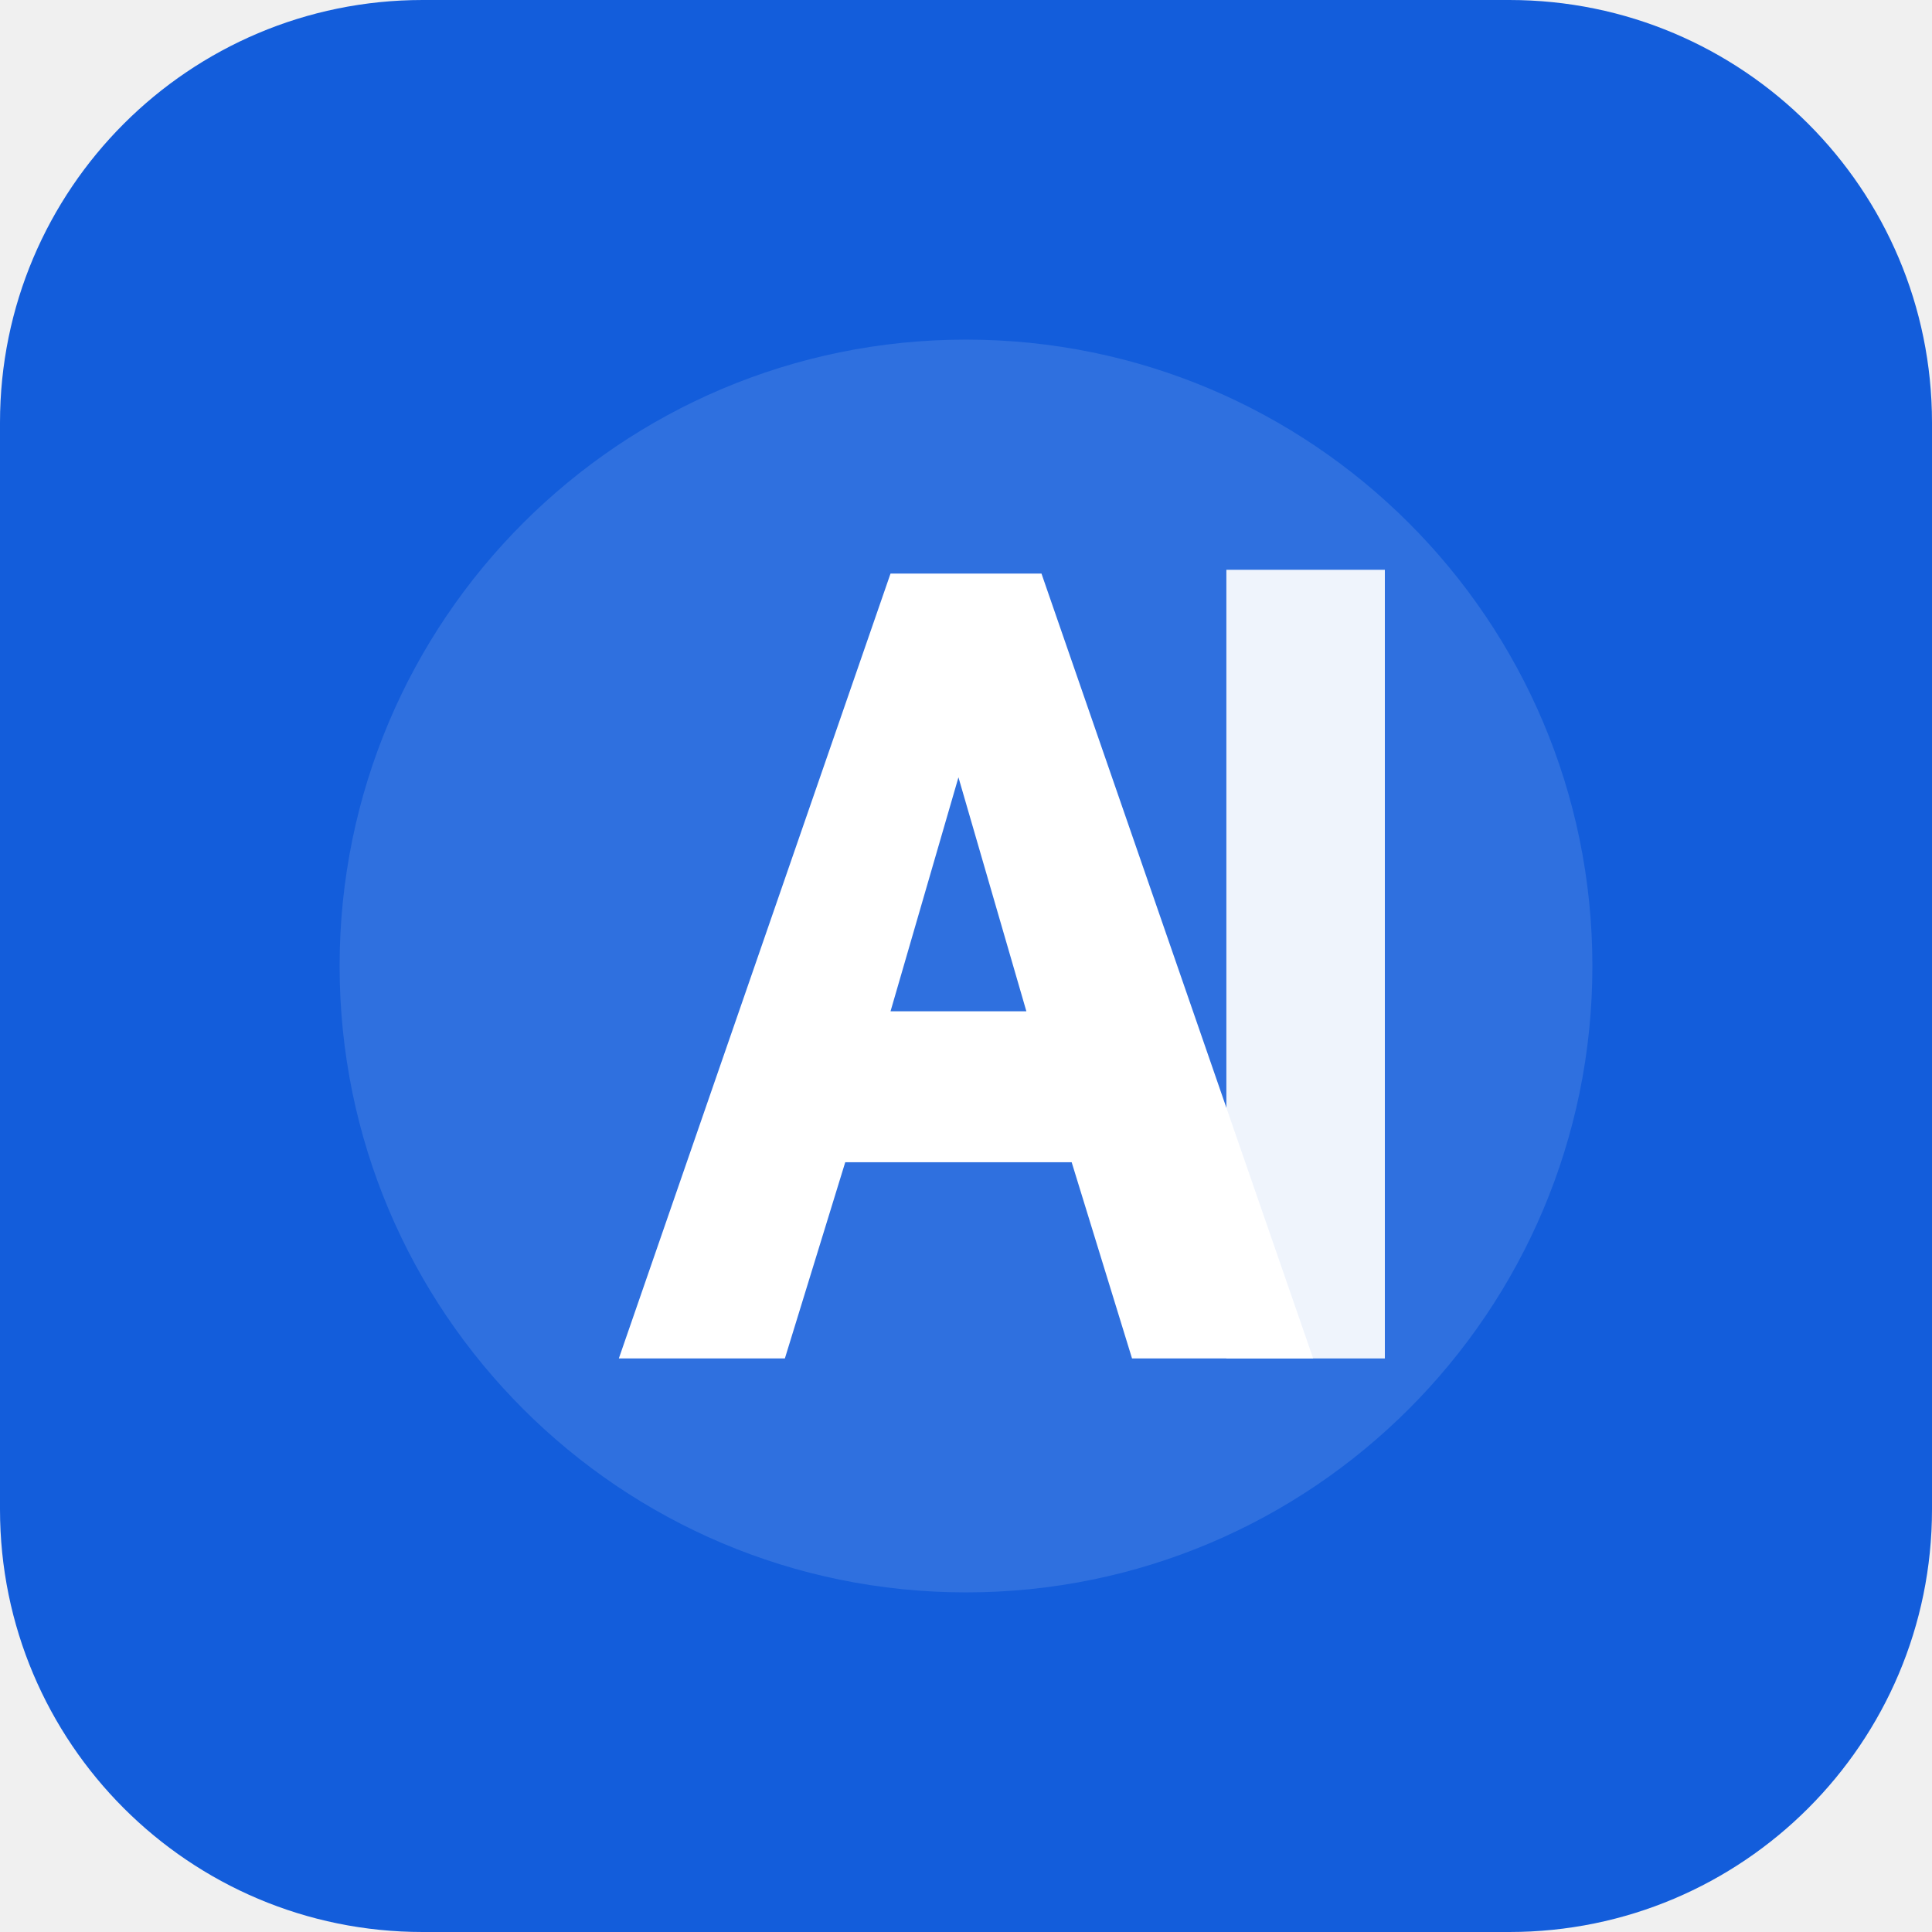
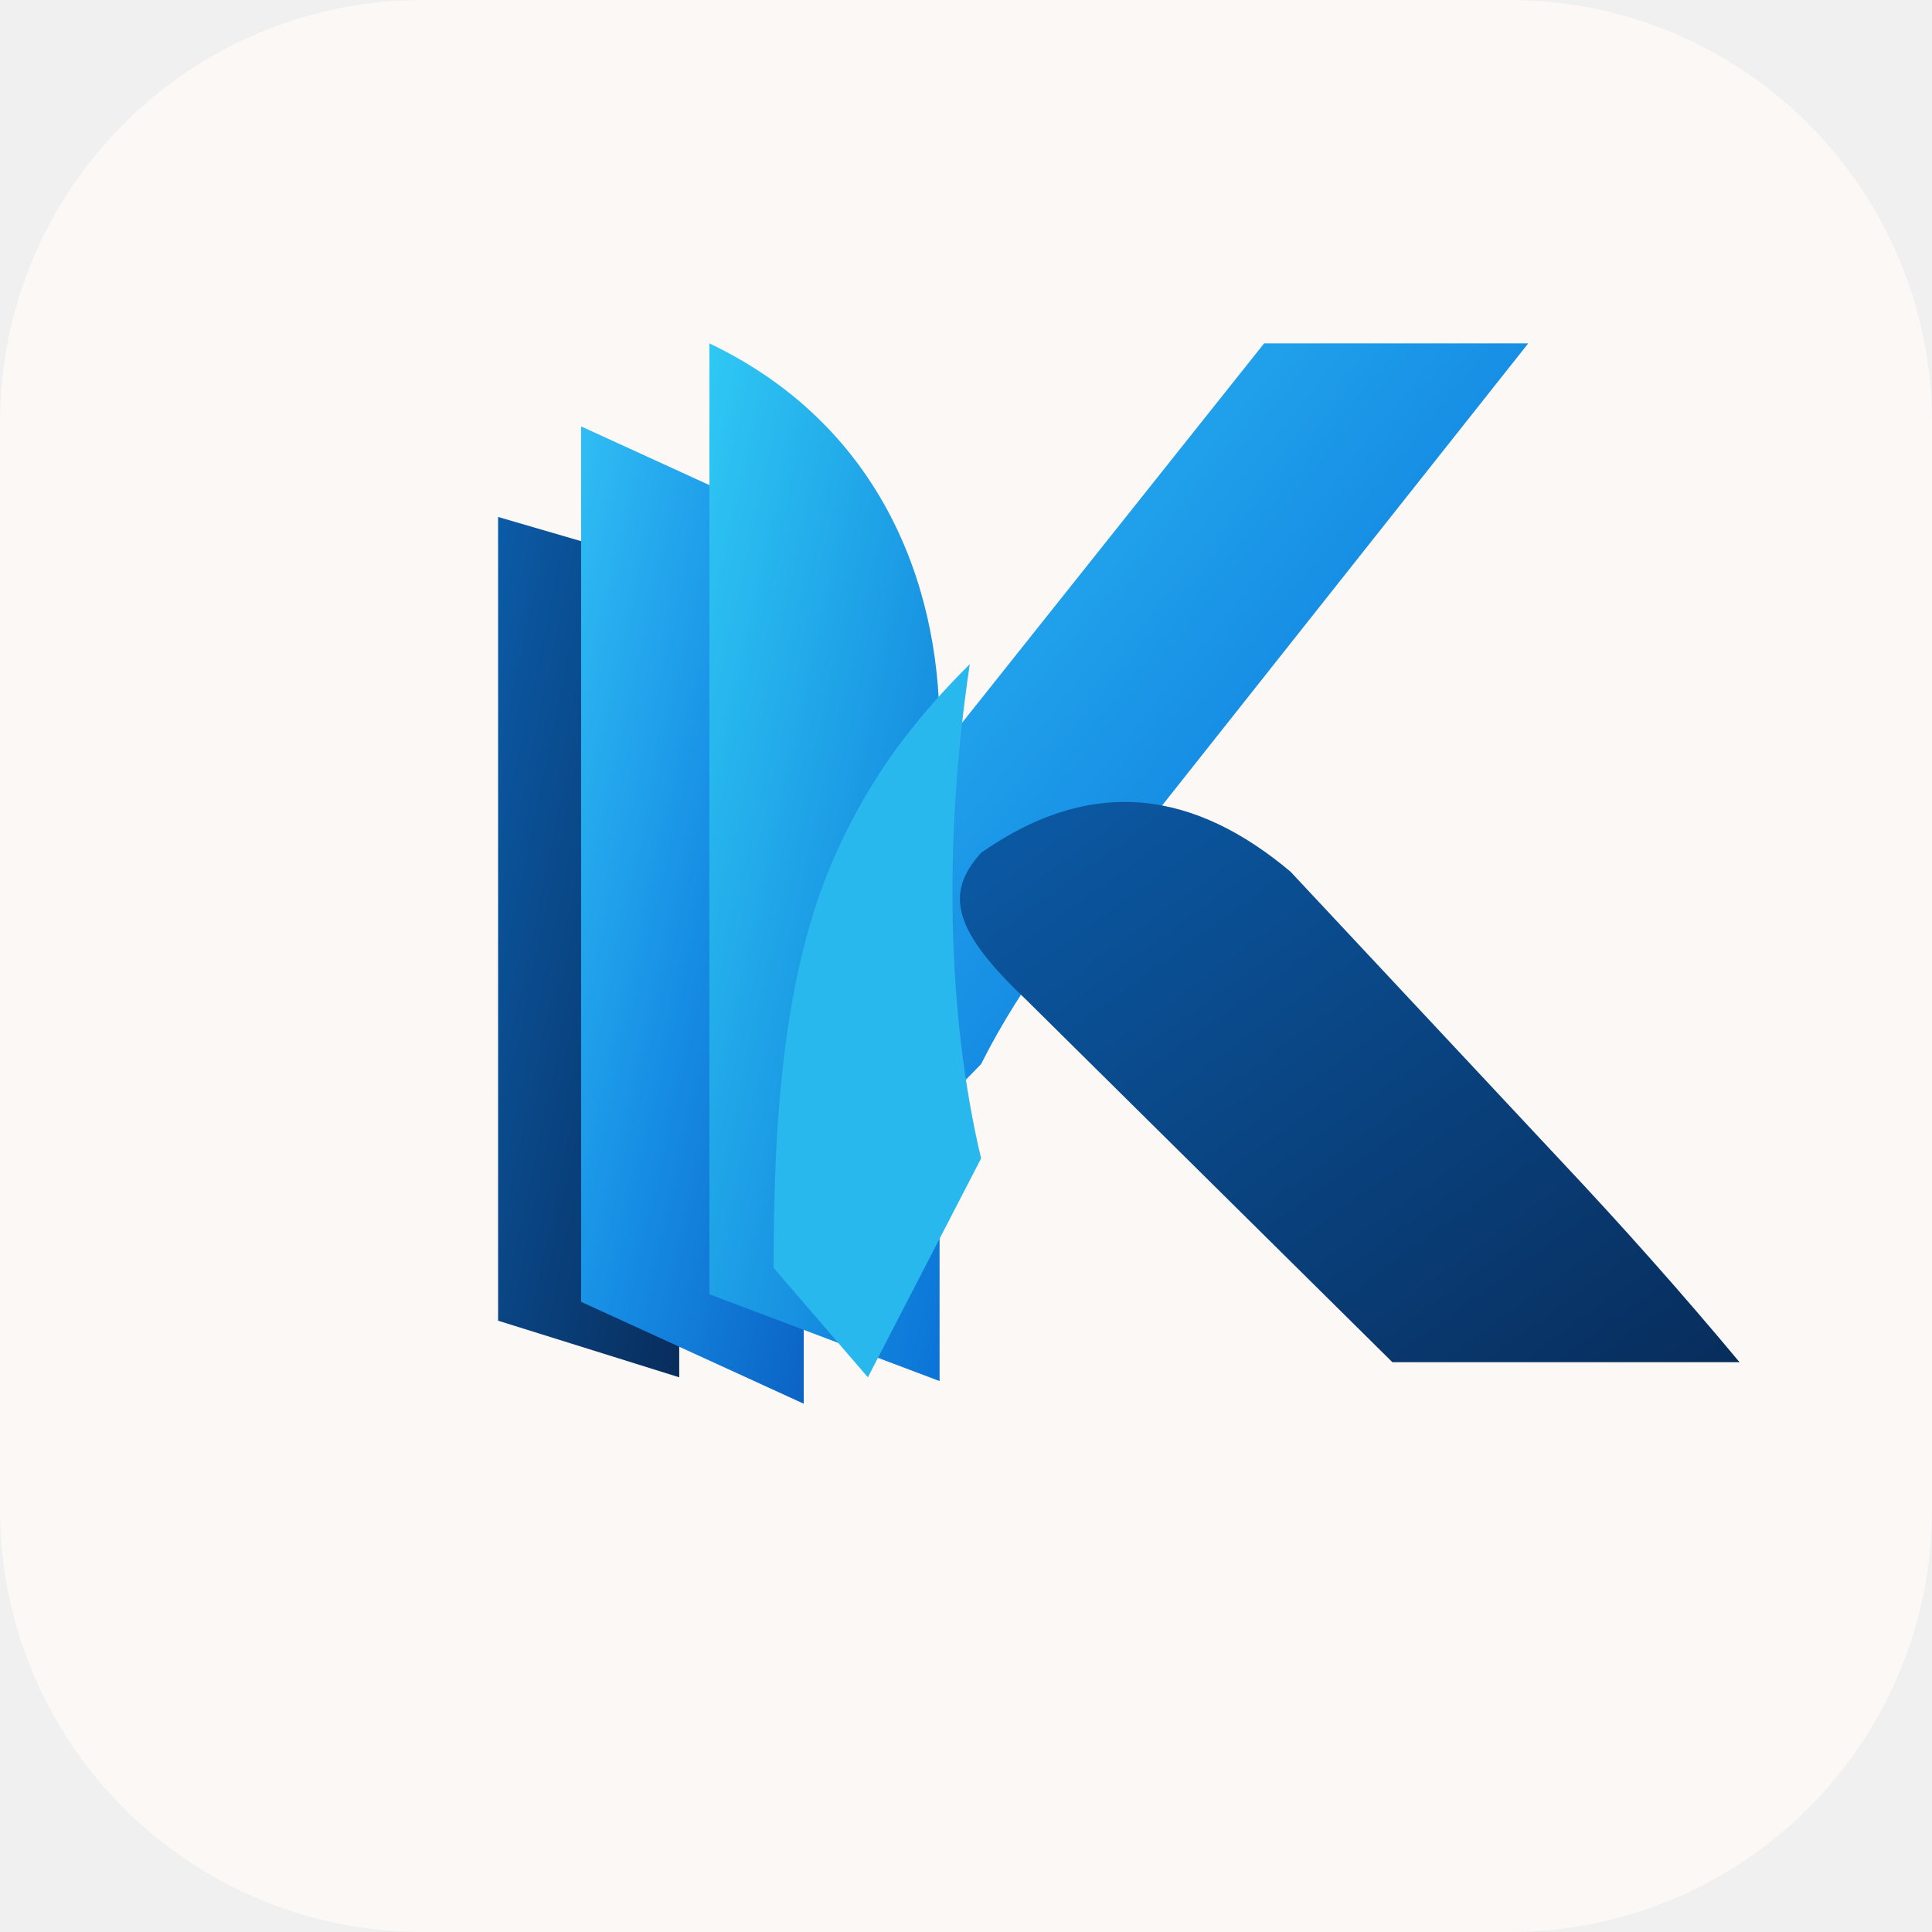
<svg xmlns="http://www.w3.org/2000/svg" viewBox="0 0 512 512">
-   <rect width="512" height="512" rx="112" fill="#135DDB" />
-   <circle cx="256" cy="256" r="166" fill="#ffffff" opacity="0.12" />
-   <path d="M164 360 236 152h40l72 208h-48l-16-52h-60l-16 52h-44Zm72-92h36l-18-62-18 62Z" fill="#ffffff" />
-   <path d="M325 151h42v209h-42z" fill="#ffffff" opacity="0.92" />
+   <defs>
+     <linearGradient id="sky" x1="0" y1="0" x2="1" y2="1">
+       <stop offset="0" stop-color="#30BDF4" />
+       <stop offset="0.52" stop-color="#168DE4" />
+       <stop offset="1" stop-color="#0B63C5" />
+     </linearGradient>
+     <linearGradient id="deep" x1="0" y1="0" x2="1" y2="1">
+       <stop offset="0" stop-color="#0B5BA7" />
+       <stop offset="1" stop-color="#082D5C" />
+     </linearGradient>
+     <linearGradient id="page" x1="0" y1="0" x2="1" y2="1">
+       <stop offset="0" stop-color="#2FC8F4" />
+       <stop offset="1" stop-color="#0B74D7" />
+     </linearGradient>
+   </defs>
+   <rect width="512" height="512" rx="112" fill="#FBF8F5" />
+   <path d="M132 137 L180 151 L180 365 L132 350 Z" fill="url(#deep)" />
+   <path d="M154 113 L213 140 L213 372 L154 345 Z" fill="url(#sky)" />
+   <path d="M188 91 C232 112 249 153 249 193 L249 366 L188 343 Z" fill="url(#page)" />
+   <path d="M223 320 C217 260 226 226 253 194 L335 91 L405 91 L302 221 C286 242 271 260 260 282 Z" fill="url(#sky)" />
+   <path d="M260 226 C290 205 317 210 342 231 L414 308 C430 325 446 343 461 361 L369 361 L272 265 C253 247 250 237 260 226 Z" fill="url(#deep)" />
+   <path d="M205 336 C205 294 208 254 223 223 C232 204 243 190 257 176 C250 223 251 269 260 307 L230 365 Z" fill="#28B8EE" />
</svg>
